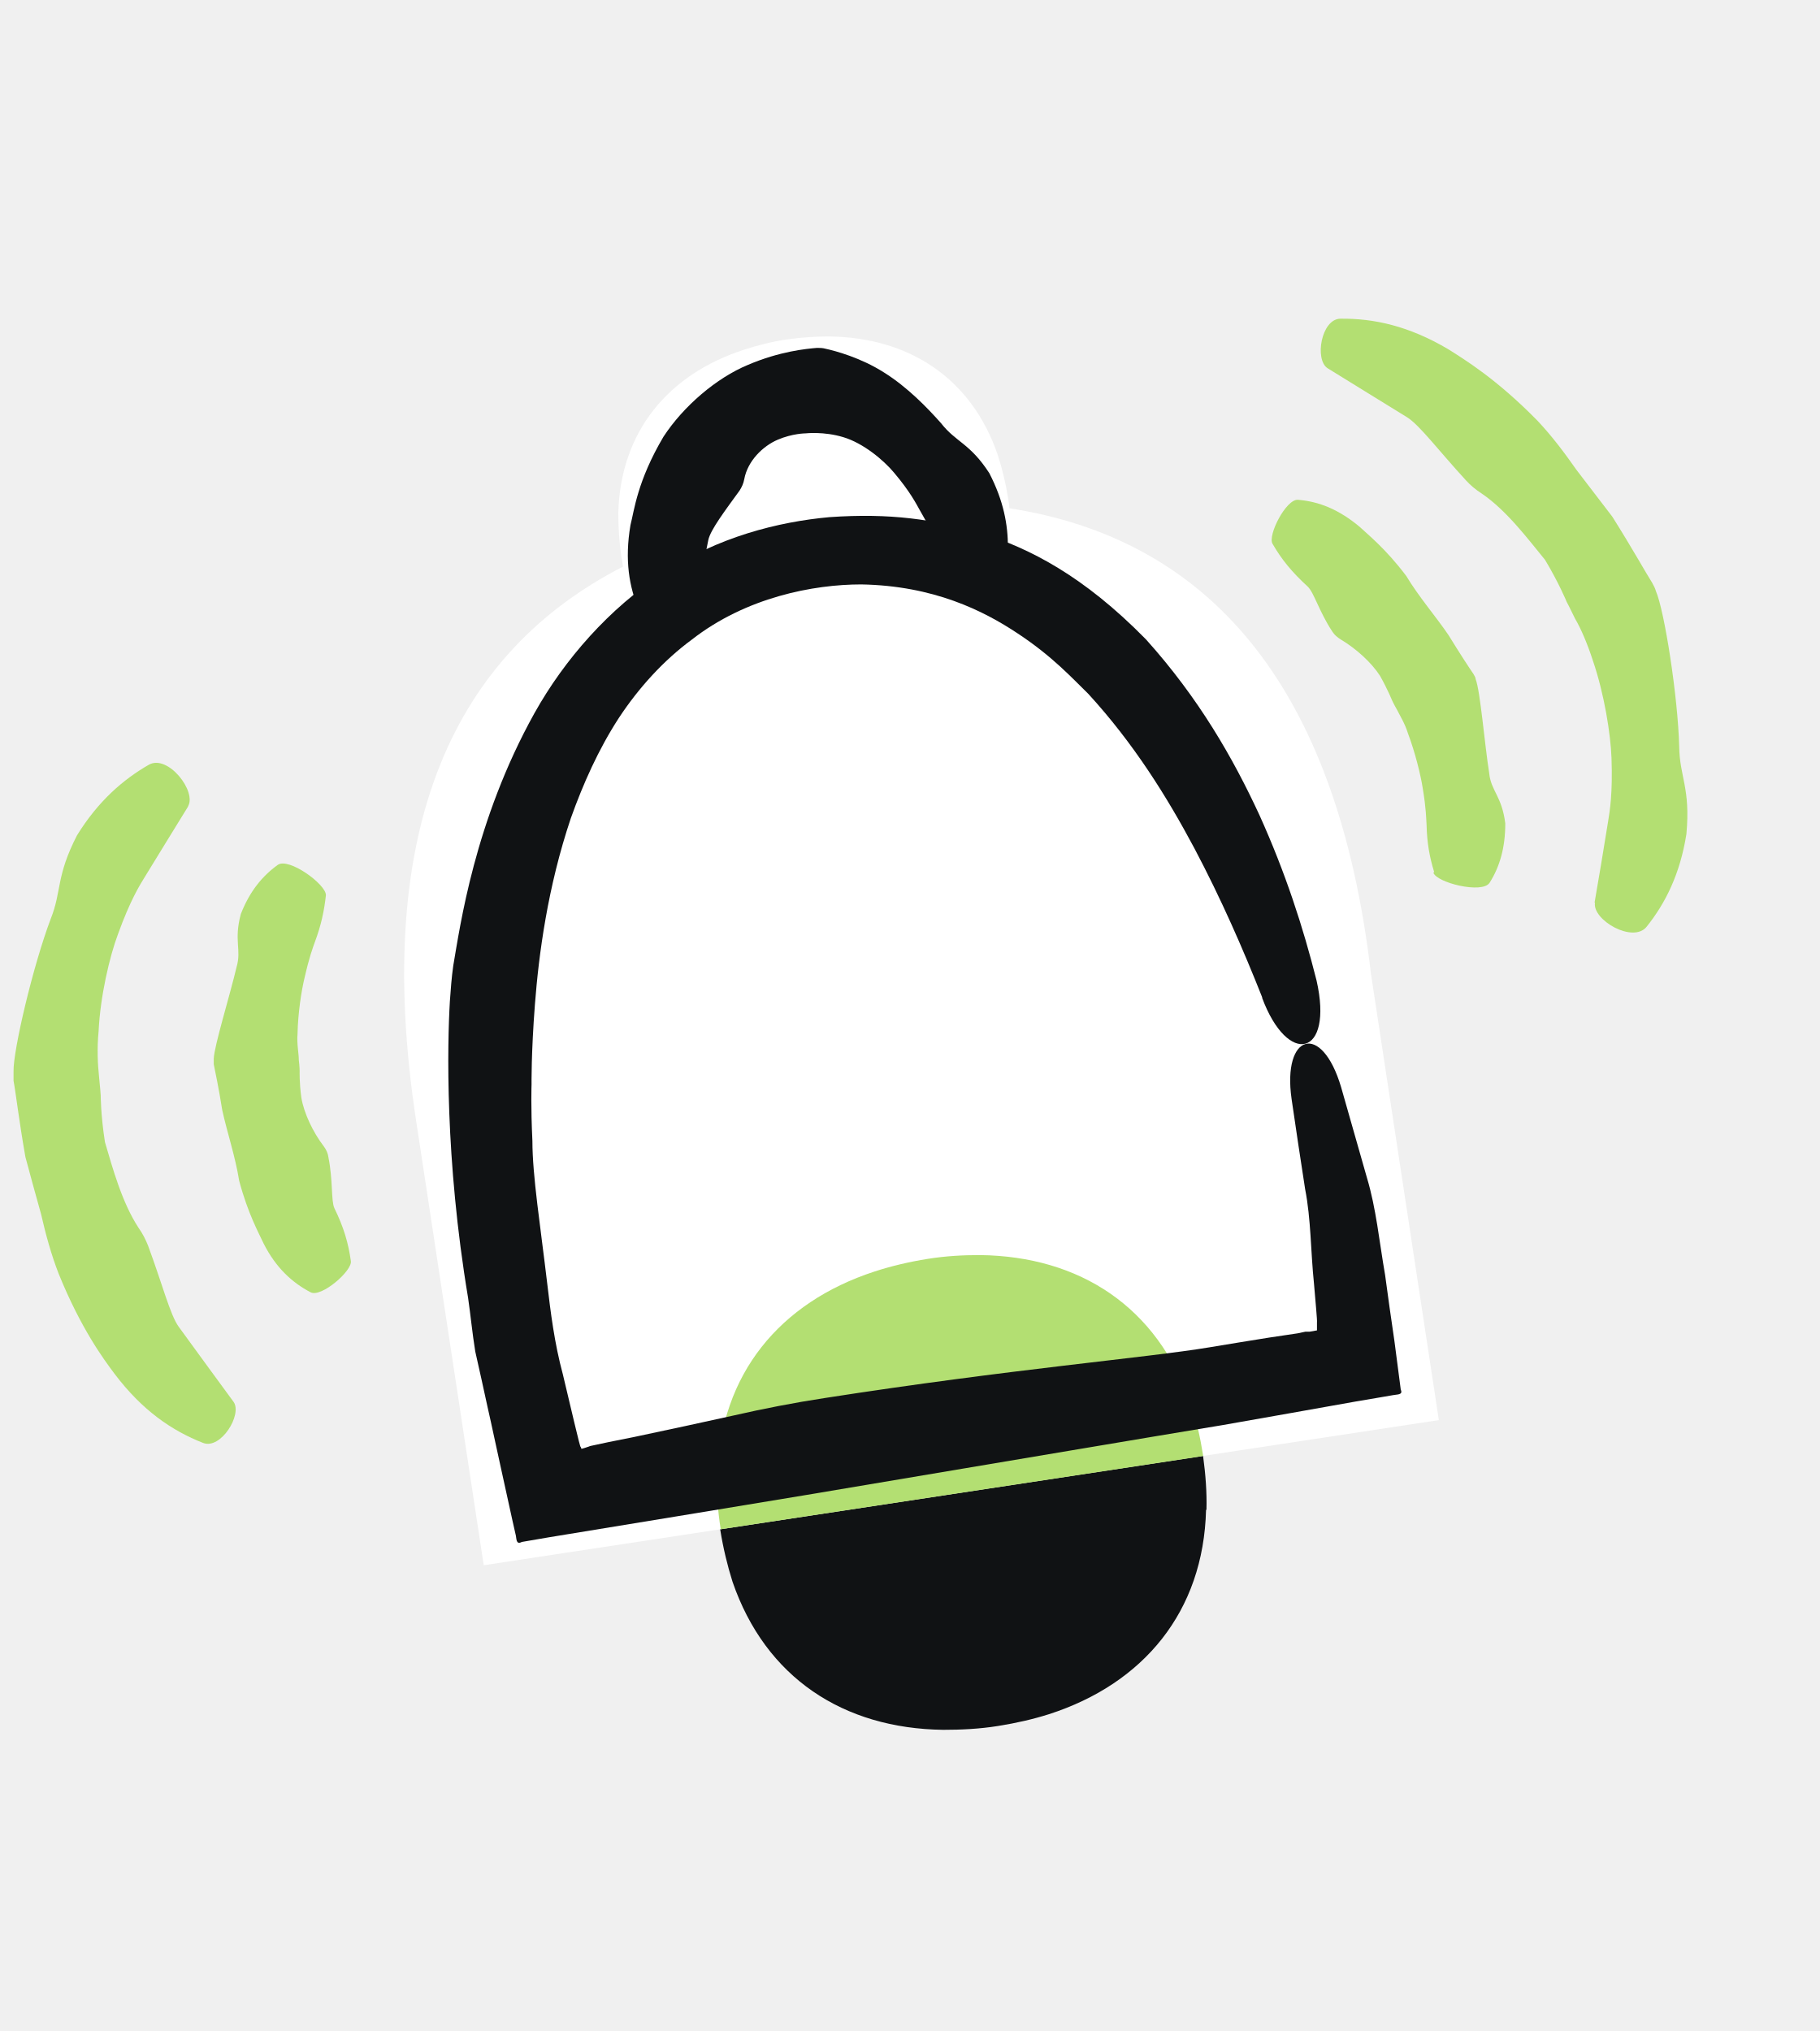
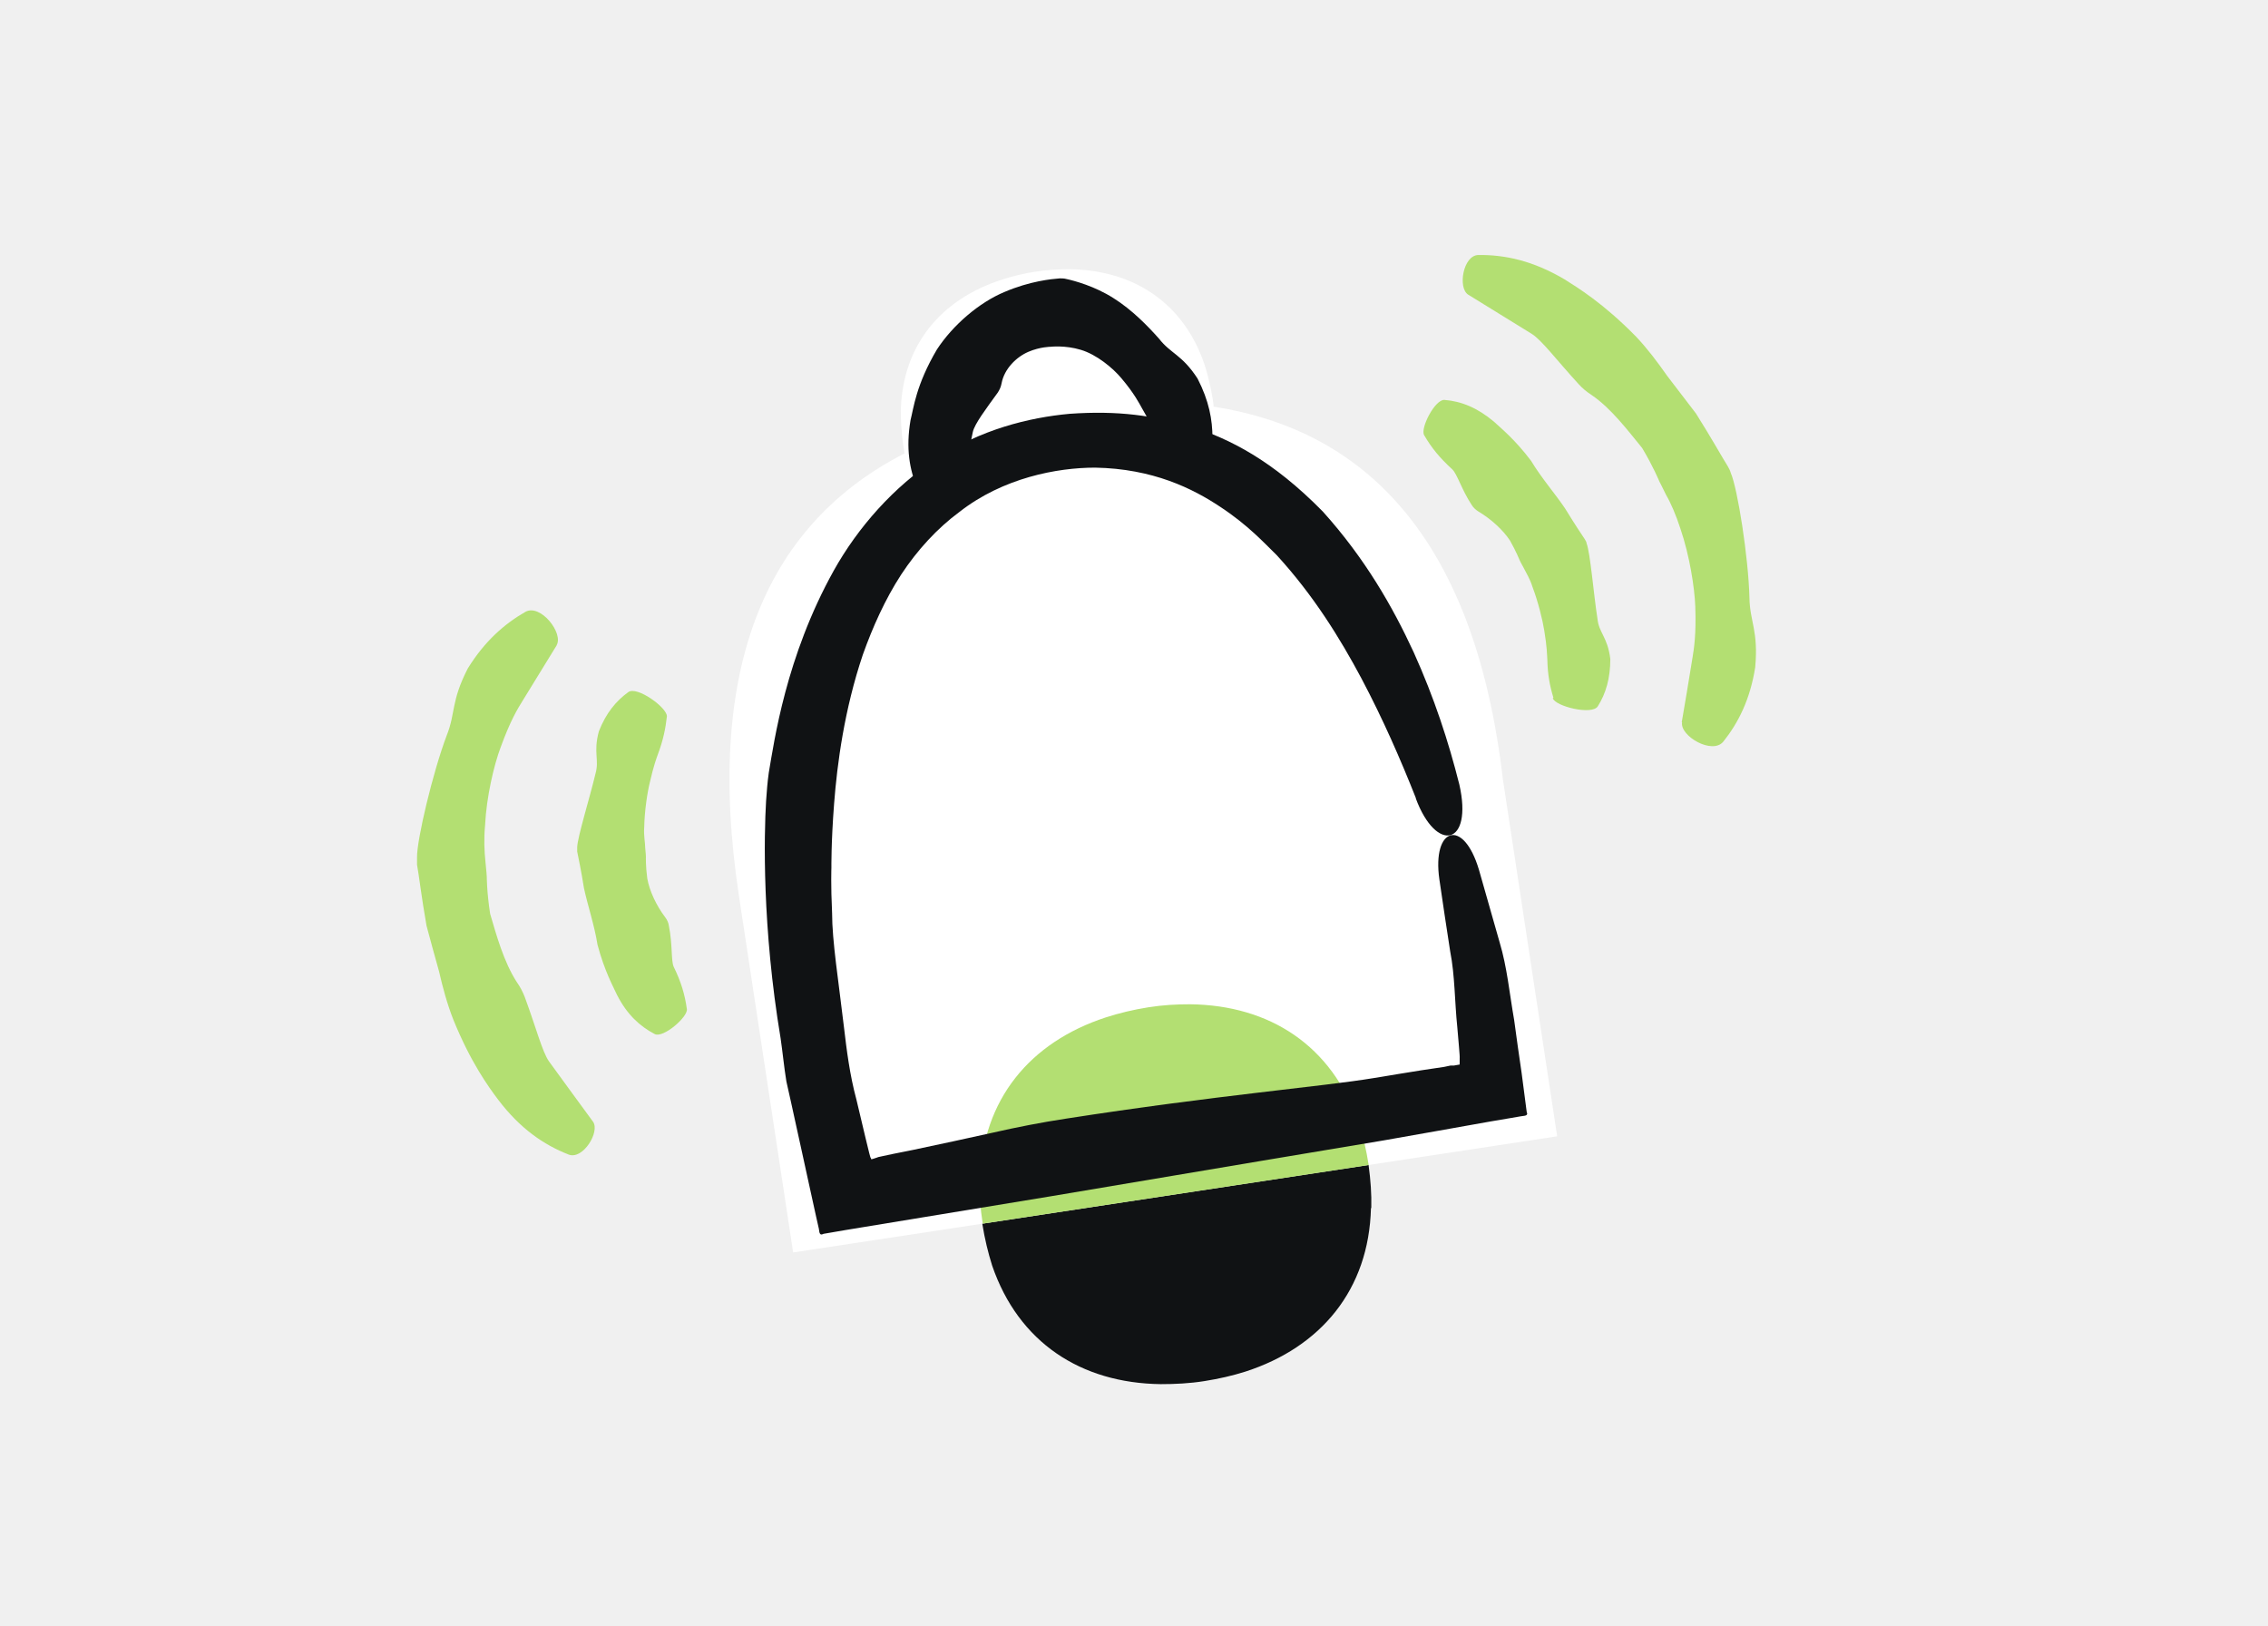
- <svg xmlns="http://www.w3.org/2000/svg" width="43" height="48" viewBox="0 0 43 48" fill="none">
+ <svg xmlns="http://www.w3.org/2000/svg" width="67" height="48" viewBox="-12 0 67 48" fill="none">
  <path d="M28.51 35.672C28.52 35.272 28.49 34.852 28.43 34.412C28.36 33.972 28.26 33.552 28.13 33.172C27.35 30.882 25.5 29.692 23.15 29.662C22.75 29.662 22.34 29.682 21.91 29.752C21.48 29.812 21.04 29.922 20.65 30.052C18.42 30.782 17.01 32.472 16.94 34.872C16.93 35.282 16.95 35.702 17.02 36.152C17.09 36.592 17.19 37.002 17.31 37.382C18.09 39.652 19.93 40.852 22.29 40.882C22.71 40.882 23.14 40.862 23.58 40.792C24.02 40.722 24.41 40.632 24.79 40.512C27.02 39.792 28.44 38.092 28.5 35.682H28.51V35.672Z" fill="#101214" />
  <path d="M32.401 23.042L34.001 33.562L11.431 36.992L9.831 26.472C8.771 19.502 10.781 15.412 14.721 13.392C14.711 13.312 14.701 13.232 14.681 13.142C14.631 12.782 14.611 12.452 14.611 12.122C14.661 10.202 15.791 8.842 17.591 8.262C17.901 8.162 18.241 8.072 18.601 8.022C18.941 7.972 19.271 7.952 19.591 7.952C21.471 7.972 22.961 8.932 23.581 10.762C23.681 11.072 23.761 11.402 23.821 11.762C23.831 11.842 23.851 11.922 23.851 12.012C28.441 12.722 31.591 16.032 32.401 23.052V23.042Z" fill="white" />
  <path d="M28.431 34.412L17.031 36.142C16.961 35.702 16.931 35.282 16.951 34.872C17.021 32.472 18.431 30.782 20.661 30.052C21.061 29.922 21.481 29.822 21.921 29.752C22.361 29.682 22.761 29.662 23.161 29.662C25.511 29.692 27.351 30.882 28.131 33.172C28.271 33.552 28.361 33.962 28.431 34.402V34.412Z" fill="#B3DF72" />
  <path d="M37.691 21.332C37.621 21.742 38.591 22.302 38.911 21.902C39.351 21.352 39.701 20.662 39.851 19.712C39.951 18.622 39.691 18.362 39.681 17.652C39.651 16.462 39.331 14.432 39.131 13.972C39.111 13.902 39.081 13.842 39.041 13.772C38.901 13.552 38.561 12.942 38.101 12.212C37.841 11.872 37.551 11.492 37.251 11.102C36.971 10.702 36.671 10.302 36.331 9.942C35.361 8.952 34.601 8.492 34.221 8.252C33.291 7.702 32.461 7.522 31.671 7.532C31.221 7.542 31.061 8.502 31.371 8.702C31.941 9.052 32.501 9.402 33.251 9.862C33.541 10.042 33.981 10.632 34.641 11.352C34.751 11.472 34.871 11.572 35.011 11.662C35.601 12.062 36.101 12.732 36.511 13.232C36.841 13.782 37.021 14.222 37.021 14.222C37.021 14.222 37.101 14.372 37.221 14.622C37.361 14.862 37.511 15.212 37.641 15.612C37.911 16.402 38.061 17.352 38.081 17.912C38.111 18.762 38.041 19.162 38.001 19.412C37.881 20.162 37.781 20.752 37.681 21.332H37.691Z" fill="#B3DF72" />
  <path d="M33.871 20.622C33.941 20.862 35.031 21.132 35.201 20.862C35.441 20.482 35.571 20.032 35.571 19.462C35.491 18.812 35.231 18.692 35.191 18.272C35.081 17.582 34.981 16.332 34.871 16.052C34.871 16.012 34.841 15.972 34.821 15.932C34.731 15.802 34.501 15.452 34.231 15.012C33.941 14.582 33.531 14.112 33.231 13.612C32.741 12.962 32.321 12.632 32.131 12.452C31.641 12.042 31.171 11.852 30.671 11.812C30.391 11.792 29.951 12.652 30.071 12.852C30.291 13.232 30.531 13.522 30.901 13.862C31.051 14.002 31.171 14.452 31.481 14.922C31.531 15.002 31.601 15.062 31.681 15.112C32.051 15.332 32.411 15.662 32.611 15.972C32.791 16.292 32.891 16.542 32.891 16.542C32.891 16.542 32.931 16.632 33.011 16.772C33.081 16.912 33.201 17.102 33.271 17.332C33.441 17.782 33.571 18.312 33.621 18.632C33.701 19.112 33.701 19.342 33.711 19.492C33.721 19.922 33.781 20.252 33.891 20.612L33.871 20.622Z" fill="#B3DF72" />
  <path d="M4.44 19.062C4.66 18.712 3.97 17.822 3.52 18.072C2.91 18.422 2.32 18.932 1.82 19.742C1.32 20.712 1.46 21.062 1.2 21.712C0.78 22.822 0.31 24.822 0.32 25.322C0.32 25.392 0.32 25.462 0.32 25.542C0.37 25.802 0.45 26.492 0.6 27.342C0.71 27.762 0.84 28.222 0.97 28.692C1.08 29.172 1.21 29.652 1.39 30.112C1.91 31.392 2.44 32.112 2.71 32.472C3.36 33.332 4.06 33.812 4.8 34.102C5.22 34.262 5.73 33.432 5.52 33.132C5.12 32.592 4.74 32.062 4.22 31.352C4.02 31.072 3.84 30.362 3.5 29.442C3.44 29.292 3.37 29.152 3.27 29.012C2.88 28.412 2.66 27.602 2.48 26.992C2.38 26.352 2.38 25.892 2.38 25.892C2.38 25.892 2.37 25.722 2.34 25.442C2.31 25.162 2.29 24.782 2.33 24.372C2.37 23.542 2.59 22.602 2.79 22.072C3.08 21.272 3.3 20.922 3.43 20.712C3.83 20.062 4.14 19.552 4.45 19.052L4.44 19.062Z" fill="#B3DF72" />
  <path d="M7.701 21.162C7.721 20.912 6.821 20.252 6.561 20.442C6.201 20.702 5.901 21.062 5.691 21.602C5.521 22.232 5.711 22.442 5.591 22.852C5.431 23.532 5.061 24.722 5.051 25.022C5.051 25.062 5.051 25.112 5.051 25.152C5.081 25.302 5.171 25.722 5.251 26.232C5.361 26.742 5.561 27.332 5.651 27.902C5.861 28.692 6.121 29.152 6.231 29.392C6.521 29.962 6.901 30.312 7.341 30.542C7.591 30.672 8.331 30.032 8.291 29.802C8.231 29.372 8.121 29.002 7.901 28.552C7.821 28.372 7.871 27.902 7.761 27.352C7.751 27.262 7.711 27.172 7.651 27.092C7.391 26.752 7.181 26.302 7.121 25.942C7.071 25.572 7.081 25.312 7.081 25.312C7.081 25.312 7.081 25.212 7.061 25.052C7.061 24.892 7.011 24.672 7.031 24.432C7.041 23.952 7.121 23.412 7.201 23.092C7.311 22.612 7.391 22.402 7.441 22.262C7.591 21.862 7.661 21.522 7.701 21.162Z" fill="#B3DF72" />
  <path d="M29.821 23.572C30.431 25.222 31.521 24.972 31.111 23.172C30.791 21.902 30.371 20.612 29.761 19.262C29.141 17.922 28.331 16.502 27.081 15.112C25.591 13.592 24.321 12.962 23.201 12.602C22.061 12.272 21.041 12.122 19.601 12.222C18.391 12.332 16.951 12.692 15.681 13.542C14.401 14.372 13.341 15.582 12.631 16.852C11.211 19.402 10.871 21.902 10.711 22.822C10.671 23.102 10.651 23.382 10.631 23.662C10.571 24.662 10.511 27.382 11.061 30.672C11.121 31.082 11.161 31.512 11.231 31.942C11.331 32.372 11.421 32.802 11.521 33.252C11.631 33.732 11.731 34.222 11.841 34.712C11.931 35.122 12.021 35.532 12.111 35.942L12.181 36.252C12.211 36.342 12.181 36.522 12.331 36.442L12.971 36.332C14.991 36.002 17.061 35.662 19.051 35.332C24.111 34.482 27.241 33.952 28.881 33.682C30.001 33.482 31.051 33.302 32.041 33.122L32.631 33.022L32.921 32.972C33.011 32.952 33.161 32.972 33.101 32.842C33.051 32.452 33.001 32.072 32.951 31.692C32.871 31.162 32.801 30.642 32.731 30.132C32.591 29.332 32.521 28.562 32.301 27.832C32.091 27.102 31.891 26.392 31.691 25.692C31.231 24.142 30.301 24.432 30.521 25.972C30.621 26.672 30.731 27.382 30.841 28.102C30.981 28.812 30.971 29.572 31.051 30.342C31.081 30.712 31.131 31.222 31.121 31.252V31.442C31.121 31.442 31.001 31.462 30.951 31.472H30.851L30.661 31.512C30.441 31.542 30.211 31.582 29.991 31.612C29.541 31.682 29.071 31.762 28.581 31.842C27.081 32.092 23.911 32.352 19.481 33.042C18.761 33.152 18.041 33.292 17.341 33.452C16.581 33.622 15.781 33.792 14.981 33.962L14.381 34.082C14.211 34.122 13.891 34.182 13.931 34.182L13.811 34.222L13.741 34.242L13.721 34.192C13.721 34.282 13.461 33.142 13.301 32.482C13.101 31.742 13.011 31.012 12.931 30.332C12.771 28.972 12.581 27.792 12.581 26.962C12.541 26.132 12.561 25.632 12.561 25.632C12.561 25.632 12.551 24.892 12.641 23.732C12.731 22.562 12.941 20.962 13.491 19.332C13.781 18.522 14.141 17.712 14.621 16.972C15.101 16.242 15.691 15.602 16.341 15.122C17.631 14.112 19.231 13.812 20.351 13.812C22.061 13.842 23.241 14.432 24.051 14.972C24.871 15.512 25.341 16.032 25.721 16.402C26.801 17.582 27.581 18.842 28.221 20.042C28.861 21.252 29.371 22.422 29.831 23.582L29.821 23.572Z" fill="#101214" />
  <path d="M22.528 13.332C22.728 13.592 23.808 13.312 23.818 12.932C23.818 12.402 23.718 11.842 23.378 11.182C22.918 10.472 22.588 10.452 22.238 10.002C21.918 9.642 21.448 9.152 20.888 8.802C20.338 8.452 19.738 8.292 19.508 8.242C19.438 8.222 19.368 8.222 19.308 8.222C19.058 8.242 18.428 8.302 17.678 8.622C16.928 8.932 16.148 9.602 15.678 10.322C15.058 11.372 14.988 12.062 14.898 12.412C14.758 13.242 14.868 13.862 15.098 14.422C15.228 14.732 16.198 14.662 16.298 14.382C16.498 13.872 16.618 13.382 16.738 12.762C16.788 12.522 17.138 12.062 17.478 11.592C17.528 11.512 17.568 11.432 17.588 11.322C17.668 10.892 18.028 10.542 18.378 10.392C18.728 10.242 19.038 10.242 19.038 10.242C19.038 10.242 19.468 10.192 19.928 10.332C20.398 10.472 20.878 10.872 21.128 11.172C21.508 11.622 21.648 11.902 21.738 12.062C22.008 12.552 22.248 12.942 22.538 13.322L22.528 13.332Z" fill="#101214" />
</svg>
